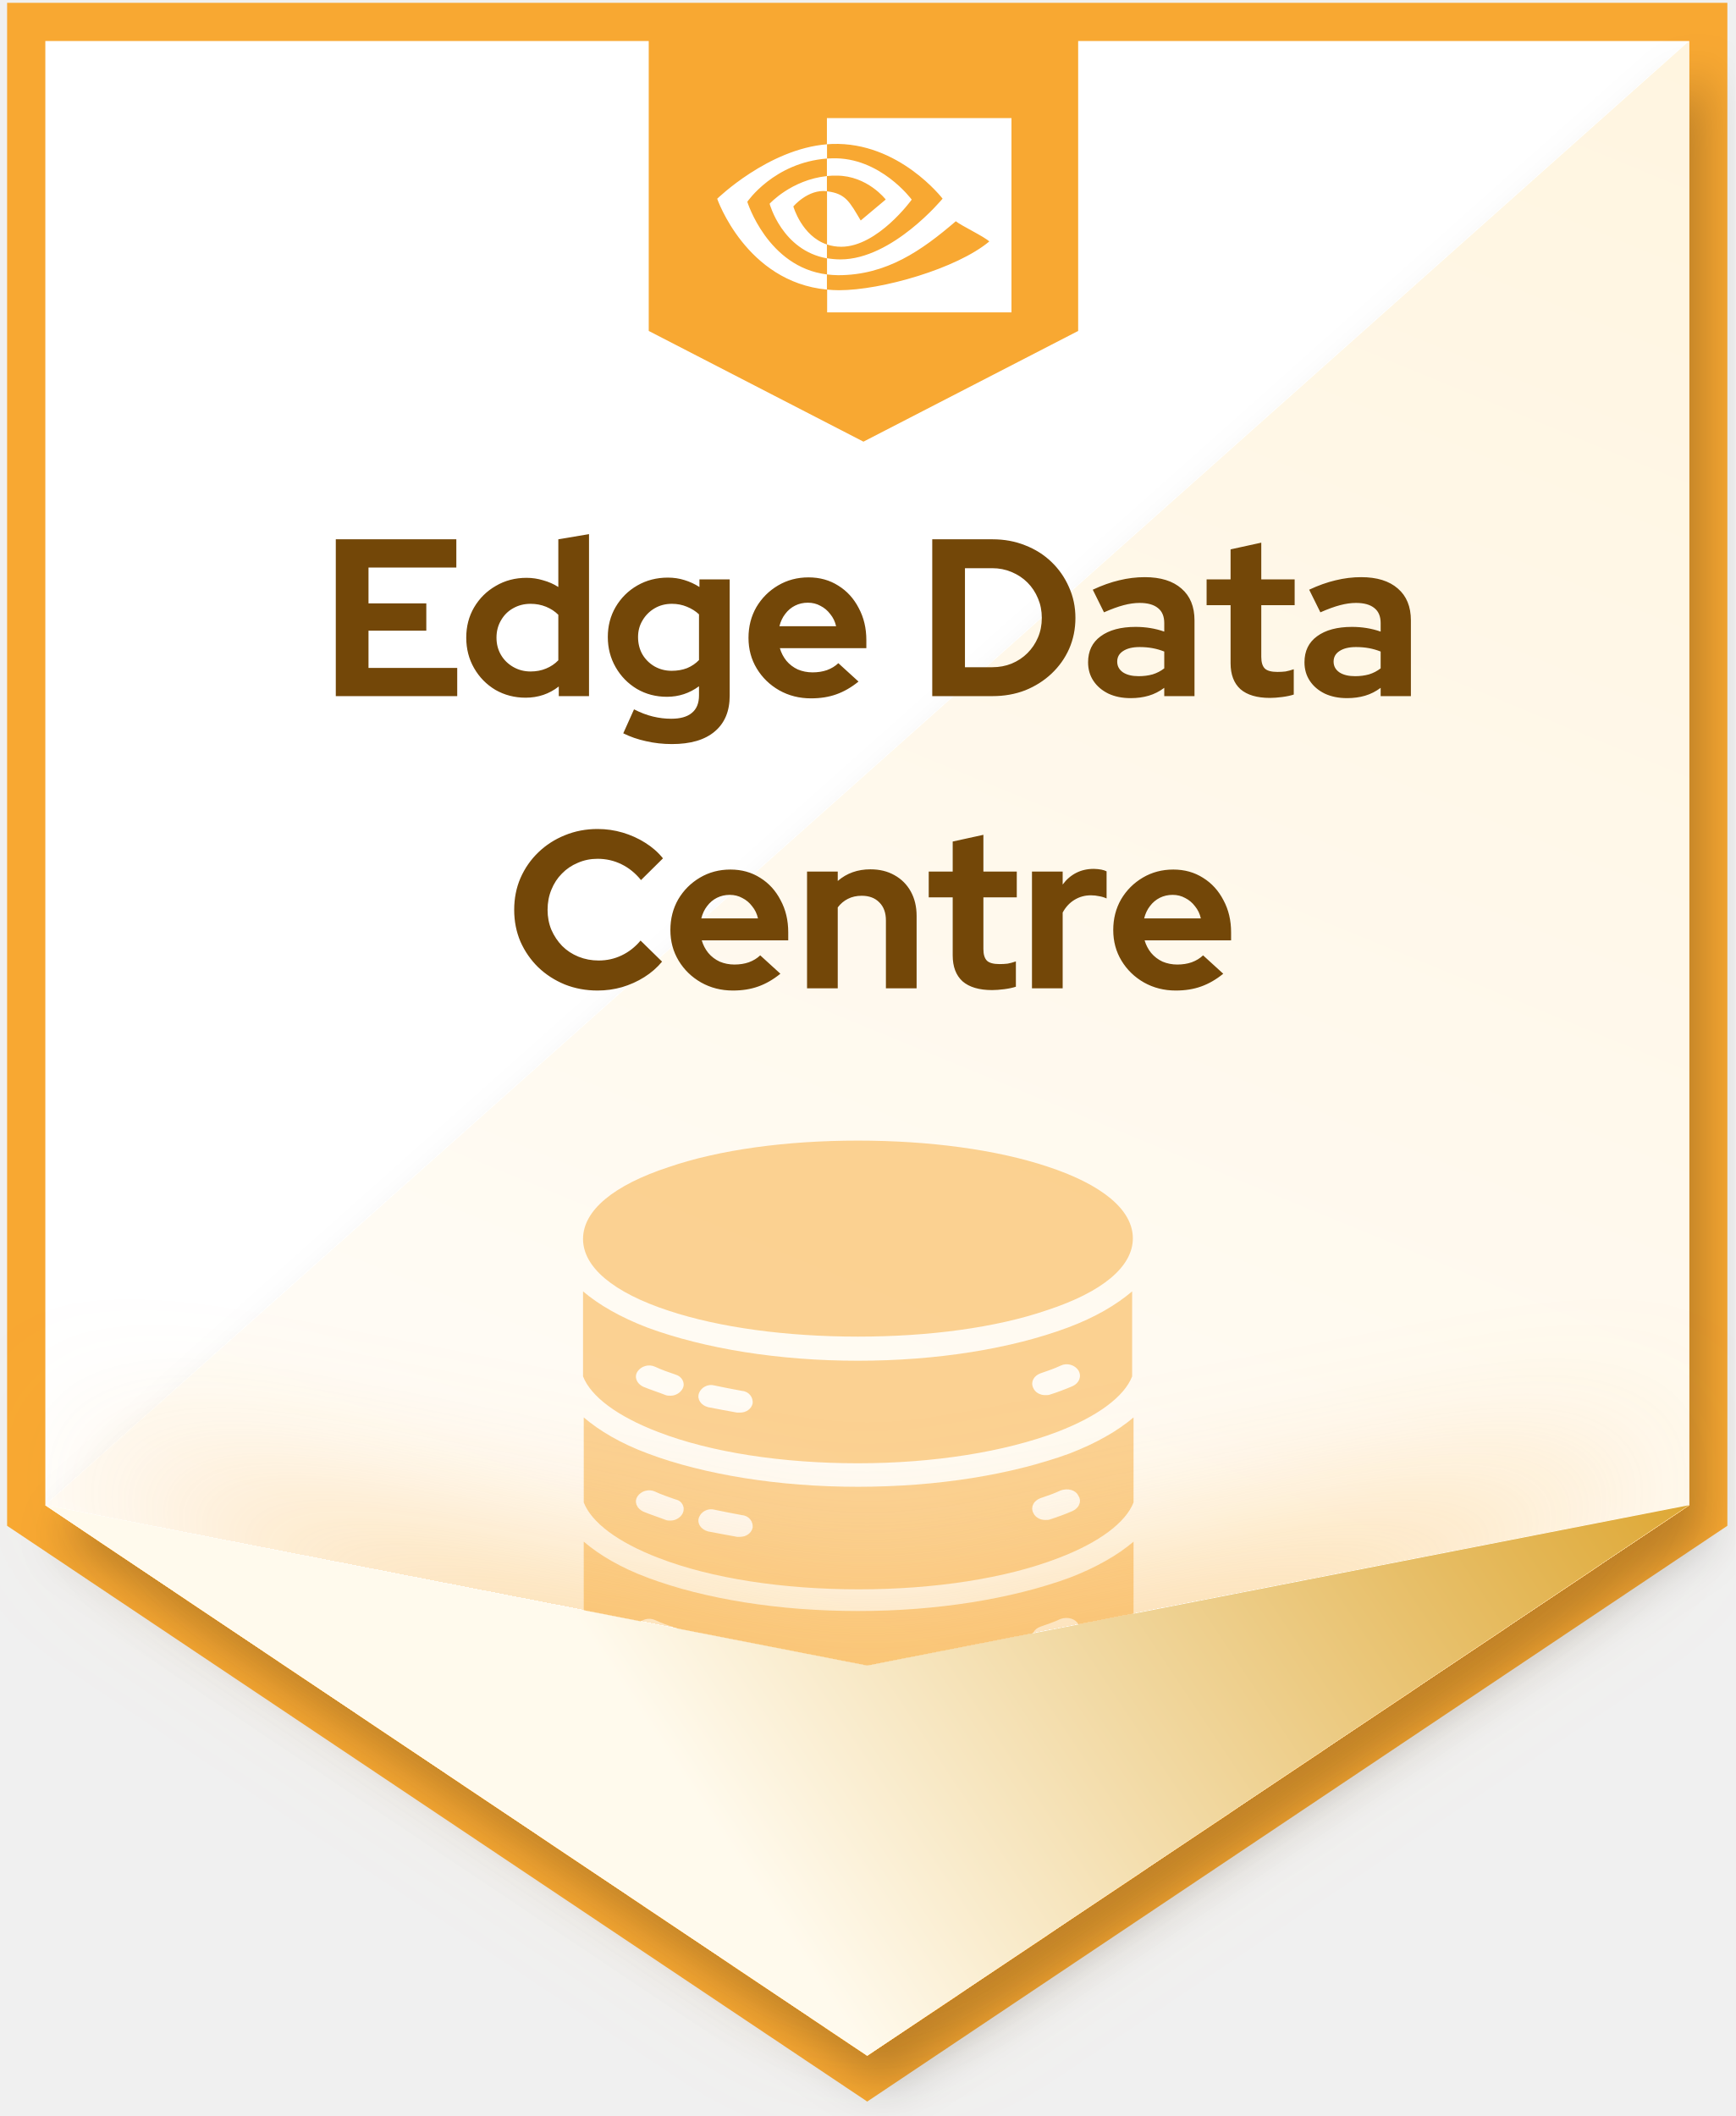
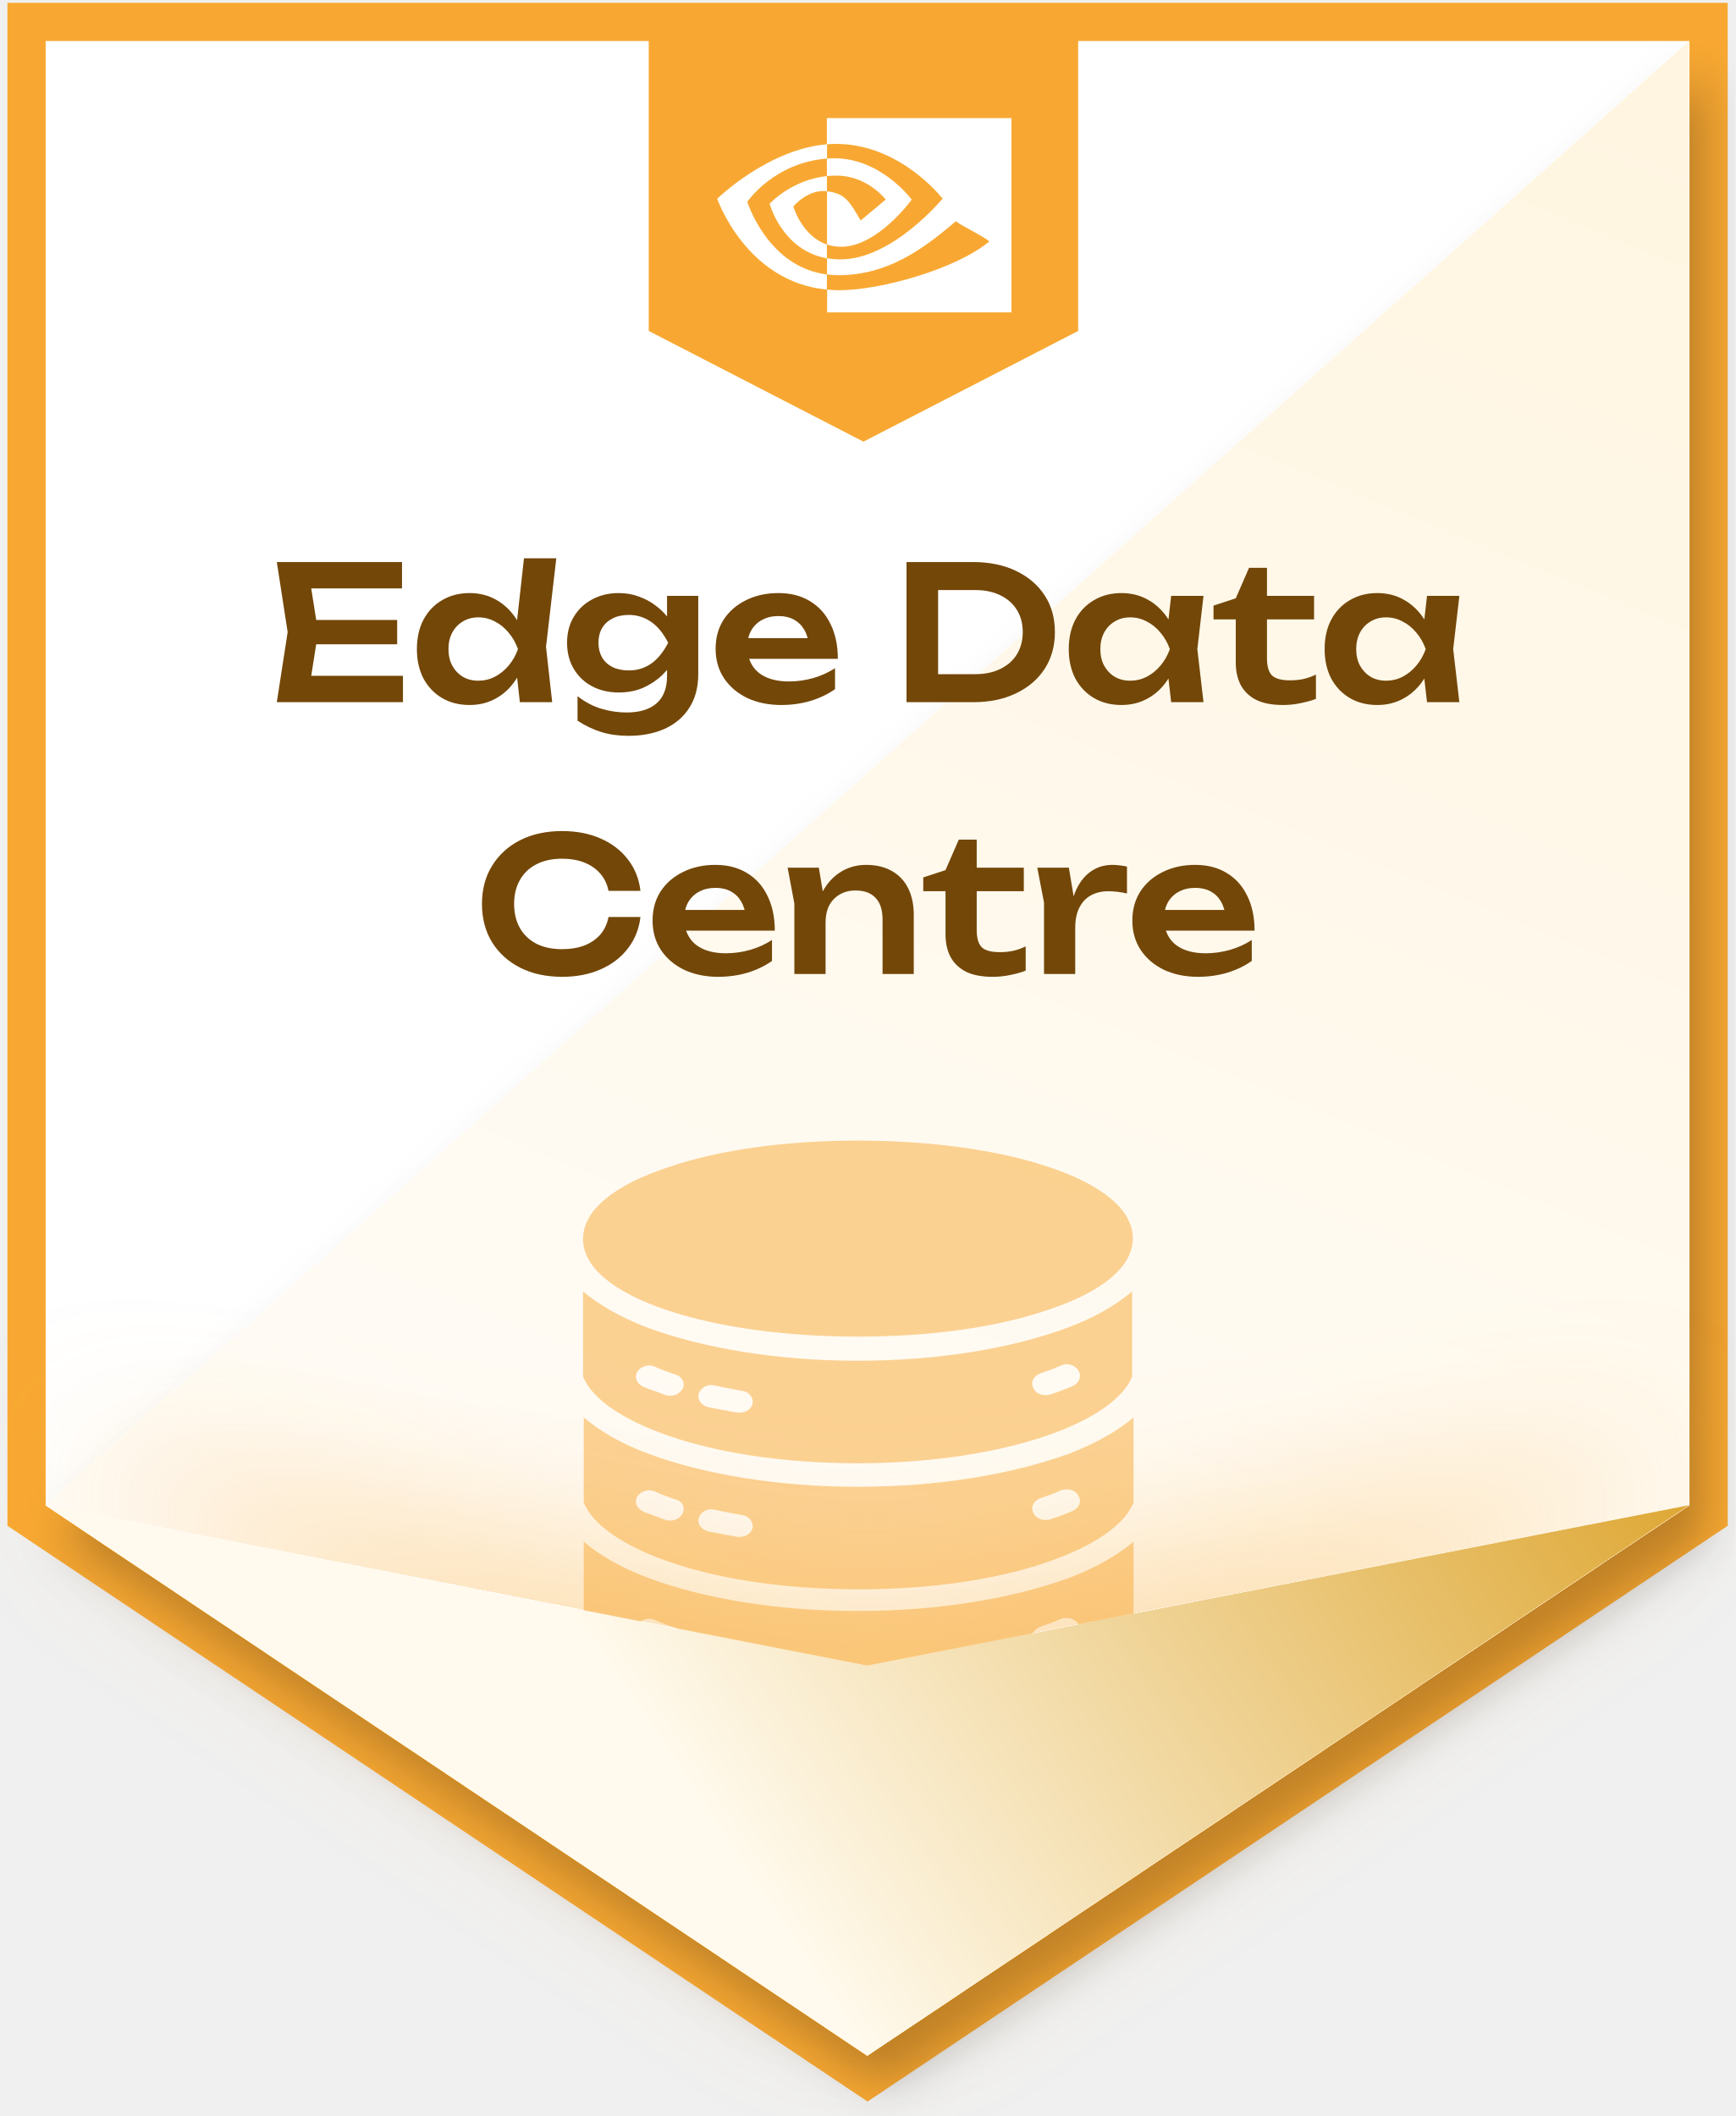
<svg xmlns="http://www.w3.org/2000/svg" width="196" height="239" viewBox="0 0 196 239" fill="none">
-   <g clip-path="url(#clip0_1092_88)">
-     <path d="M192.942 2.477H2.961V171.182L97.951 234.771L192.942 171.182V2.477Z" fill="white" stroke="#F8A832" stroke-width="4.318" />
-     <g filter="url(#filter0_d_1092_88)">
-       <path d="M190.782 4.636L5.119 170.005L97.951 232.181L190.782 170.005V4.636Z" fill="url(#paint0_linear_1092_88)" />
-     </g>
-     <path d="M37.927 78.626V60.912H51.541V64.101H41.621V68.15H48.15V71.237H41.621V75.438H51.642V78.626H37.927ZM59.367 78.804C58.118 78.804 56.98 78.508 55.95 77.918C54.938 77.311 54.137 76.492 53.546 75.463C52.956 74.434 52.661 73.287 52.661 72.022C52.661 70.756 52.956 69.618 53.546 68.605C54.154 67.576 54.972 66.766 56.001 66.176C57.03 65.569 58.186 65.265 59.468 65.265C60.109 65.265 60.733 65.358 61.341 65.543C61.965 65.712 62.538 65.965 63.061 66.302V60.912L66.528 60.33V78.626H63.112V77.538C62.032 78.382 60.784 78.804 59.367 78.804ZM59.923 75.843C60.565 75.843 61.147 75.733 61.67 75.514C62.209 75.294 62.673 74.982 63.061 74.578V69.44C62.673 69.052 62.209 68.749 61.67 68.529C61.13 68.31 60.548 68.2 59.923 68.2C59.198 68.2 58.54 68.369 57.95 68.707C57.376 69.027 56.92 69.483 56.583 70.073C56.246 70.647 56.077 71.296 56.077 72.022C56.077 72.747 56.246 73.397 56.583 73.97C56.92 74.544 57.385 74.999 57.975 75.337C58.565 75.674 59.215 75.843 59.923 75.843ZM75.888 84.042C74.875 84.042 73.897 83.932 72.952 83.713C72.024 83.51 71.172 83.215 70.396 82.827L71.611 80.12C72.336 80.491 73.045 80.761 73.736 80.929C74.428 81.098 75.12 81.182 75.811 81.182C76.841 81.182 77.617 80.963 78.14 80.524C78.68 80.086 78.95 79.428 78.95 78.55V77.513C77.87 78.306 76.663 78.702 75.331 78.702C74.082 78.702 72.952 78.407 71.94 77.817C70.927 77.209 70.126 76.391 69.536 75.362C68.945 74.333 68.65 73.194 68.65 71.946C68.65 70.697 68.945 69.567 69.536 68.555C70.143 67.525 70.961 66.716 71.99 66.125C73.019 65.535 74.167 65.24 75.432 65.24C76.09 65.24 76.714 65.332 77.305 65.518C77.912 65.704 78.477 65.965 79 66.302V65.442H82.416V78.576C82.416 80.33 81.851 81.68 80.721 82.625C79.607 83.57 77.996 84.042 75.888 84.042ZM75.862 75.767C76.503 75.767 77.085 75.666 77.608 75.463C78.131 75.244 78.578 74.94 78.95 74.552V69.39C78.578 69.035 78.123 68.749 77.583 68.529C77.06 68.31 76.495 68.2 75.888 68.2C75.162 68.2 74.513 68.369 73.939 68.707C73.365 69.044 72.91 69.499 72.572 70.073C72.235 70.63 72.066 71.254 72.066 71.946C72.066 72.671 72.227 73.321 72.547 73.894C72.885 74.468 73.34 74.923 73.914 75.261C74.504 75.598 75.154 75.767 75.862 75.767ZM91.601 78.879C90.285 78.879 89.087 78.576 88.007 77.969C86.944 77.361 86.101 76.543 85.477 75.514C84.852 74.485 84.54 73.329 84.54 72.047C84.54 70.765 84.836 69.609 85.426 68.58C86.033 67.551 86.852 66.733 87.881 66.125C88.91 65.518 90.057 65.214 91.322 65.214C92.588 65.214 93.71 65.526 94.688 66.151C95.667 66.758 96.434 67.602 96.991 68.681C97.564 69.744 97.851 70.95 97.851 72.3V73.211H88.083C88.235 73.734 88.48 74.206 88.817 74.628C89.171 75.05 89.602 75.379 90.108 75.615C90.631 75.834 91.187 75.944 91.778 75.944C92.368 75.944 92.908 75.86 93.397 75.691C93.904 75.505 94.334 75.244 94.688 74.906L96.966 76.982C96.156 77.639 95.321 78.12 94.46 78.424C93.617 78.728 92.664 78.879 91.601 78.879ZM88.033 70.731H94.435C94.317 70.208 94.098 69.752 93.777 69.365C93.473 68.96 93.102 68.647 92.664 68.428C92.242 68.192 91.769 68.074 91.246 68.074C90.723 68.074 90.243 68.183 89.804 68.403C89.365 68.622 88.994 68.934 88.691 69.339C88.387 69.727 88.168 70.191 88.033 70.731ZM108.989 75.362H112.076C112.852 75.362 113.578 75.227 114.252 74.957C114.944 74.67 115.543 74.274 116.049 73.768C116.555 73.262 116.952 72.671 117.239 71.996C117.525 71.322 117.669 70.588 117.669 69.795C117.669 69.002 117.525 68.268 117.239 67.593C116.952 66.901 116.555 66.302 116.049 65.796C115.543 65.29 114.944 64.894 114.252 64.607C113.578 64.32 112.852 64.177 112.076 64.177H108.989V75.362ZM105.294 78.626V60.912H112.101C113.434 60.912 114.666 61.14 115.796 61.596C116.926 62.034 117.913 62.658 118.757 63.468C119.6 64.278 120.258 65.223 120.731 66.302C121.22 67.382 121.465 68.546 121.465 69.795C121.465 71.043 121.228 72.207 120.756 73.287C120.284 74.35 119.617 75.286 118.757 76.096C117.913 76.889 116.926 77.513 115.796 77.969C114.666 78.407 113.434 78.626 112.101 78.626H105.294ZM127.703 78.854C126.758 78.854 125.923 78.686 125.198 78.348C124.472 77.994 123.907 77.513 123.502 76.906C123.097 76.298 122.895 75.598 122.895 74.805C122.895 73.54 123.367 72.561 124.312 71.87C125.274 71.161 126.589 70.807 128.26 70.807C129.407 70.807 130.487 70.984 131.499 71.338V70.377C131.499 69.618 131.263 69.052 130.79 68.681C130.318 68.293 129.626 68.099 128.715 68.099C128.158 68.099 127.56 68.183 126.918 68.352C126.277 68.521 125.535 68.791 124.692 69.162L123.426 66.606C124.472 66.117 125.468 65.763 126.412 65.543C127.374 65.307 128.336 65.189 129.297 65.189C131.086 65.189 132.469 65.619 133.447 66.48C134.426 67.323 134.915 68.521 134.915 70.073V78.626H131.499V77.69C130.959 78.095 130.377 78.39 129.753 78.576C129.129 78.761 128.445 78.854 127.703 78.854ZM126.185 74.729C126.185 75.236 126.404 75.64 126.843 75.944C127.281 76.231 127.872 76.374 128.614 76.374C129.171 76.374 129.694 76.307 130.183 76.172C130.672 76.02 131.111 75.792 131.499 75.489V73.591C131.077 73.422 130.638 73.295 130.183 73.211C129.727 73.127 129.238 73.084 128.715 73.084C127.922 73.084 127.298 73.236 126.843 73.54C126.404 73.827 126.185 74.223 126.185 74.729ZM143.444 78.829C141.976 78.829 140.862 78.5 140.103 77.842C139.361 77.167 138.99 76.189 138.99 74.906V68.352H136.282V65.442H138.99V62.051L142.457 61.292V65.442H146.227V68.352H142.457V74.198C142.457 74.805 142.592 75.244 142.862 75.514C143.132 75.767 143.604 75.893 144.279 75.893C144.616 75.893 144.92 75.876 145.19 75.843C145.477 75.792 145.789 75.708 146.126 75.59V78.449C145.772 78.567 145.333 78.66 144.81 78.728C144.287 78.795 143.832 78.829 143.444 78.829ZM152.144 78.854C151.199 78.854 150.364 78.686 149.639 78.348C148.913 77.994 148.348 77.513 147.943 76.906C147.538 76.298 147.336 75.598 147.336 74.805C147.336 73.54 147.808 72.561 148.753 71.87C149.715 71.161 151.031 70.807 152.701 70.807C153.848 70.807 154.928 70.984 155.94 71.338V70.377C155.94 69.618 155.704 69.052 155.231 68.681C154.759 68.293 154.067 68.099 153.156 68.099C152.6 68.099 152.001 68.183 151.36 68.352C150.718 68.521 149.976 68.791 149.133 69.162L147.867 66.606C148.913 66.117 149.909 65.763 150.853 65.543C151.815 65.307 152.777 65.189 153.738 65.189C155.527 65.189 156.91 65.619 157.889 66.48C158.867 67.323 159.356 68.521 159.356 70.073V78.626H155.94V77.69C155.4 78.095 154.818 78.39 154.194 78.576C153.57 78.761 152.886 78.854 152.144 78.854ZM150.626 74.729C150.626 75.236 150.845 75.64 151.284 75.944C151.722 76.231 152.313 76.374 153.055 76.374C153.612 76.374 154.135 76.307 154.624 76.172C155.113 76.02 155.552 75.792 155.94 75.489V73.591C155.518 73.422 155.08 73.295 154.624 73.211C154.169 73.127 153.679 73.084 153.156 73.084C152.363 73.084 151.739 73.236 151.284 73.54C150.845 73.827 150.626 74.223 150.626 74.729ZM67.49 111.88C66.174 111.88 64.943 111.652 63.795 111.196C62.648 110.724 61.645 110.074 60.784 109.248C59.941 108.421 59.274 107.459 58.785 106.363C58.312 105.249 58.076 104.052 58.076 102.769C58.076 101.47 58.312 100.272 58.785 99.176C59.274 98.062 59.949 97.092 60.809 96.266C61.67 95.439 62.665 94.798 63.795 94.342C64.943 93.87 66.174 93.634 67.49 93.634C68.469 93.634 69.413 93.769 70.325 94.039C71.236 94.309 72.079 94.688 72.855 95.177C73.648 95.667 74.323 96.257 74.88 96.949L72.4 99.404C71.758 98.611 71.016 98.012 70.173 97.607C69.346 97.202 68.452 97 67.49 97C66.697 97 65.955 97.151 65.263 97.455C64.572 97.742 63.973 98.147 63.467 98.67C62.96 99.176 62.564 99.783 62.277 100.492C61.99 101.184 61.847 101.943 61.847 102.769C61.847 103.579 61.99 104.33 62.277 105.022C62.581 105.713 62.986 106.321 63.492 106.844C64.015 107.367 64.631 107.772 65.339 108.058C66.048 108.345 66.807 108.489 67.617 108.489C68.545 108.489 69.413 108.295 70.223 107.906C71.033 107.518 71.742 106.962 72.349 106.236L74.778 108.615C74.222 109.29 73.555 109.872 72.779 110.361C72.003 110.85 71.16 111.23 70.249 111.5C69.354 111.753 68.435 111.88 67.49 111.88ZM82.778 111.88C81.462 111.88 80.264 111.576 79.185 110.969C78.122 110.361 77.278 109.543 76.654 108.514C76.03 107.485 75.718 106.329 75.718 105.047C75.718 103.765 76.013 102.609 76.603 101.58C77.211 100.551 78.029 99.733 79.058 99.125C80.087 98.518 81.234 98.214 82.5 98.214C83.765 98.214 84.887 98.526 85.865 99.151C86.844 99.758 87.612 100.601 88.168 101.681C88.742 102.744 89.029 103.95 89.029 105.3V106.211H79.261C79.412 106.734 79.657 107.206 79.995 107.628C80.349 108.05 80.779 108.379 81.285 108.615C81.808 108.834 82.365 108.944 82.955 108.944C83.546 108.944 84.086 108.86 84.575 108.691C85.081 108.505 85.511 108.244 85.865 107.906L88.143 109.982C87.333 110.64 86.498 111.12 85.638 111.424C84.794 111.728 83.841 111.88 82.778 111.88ZM79.21 103.731H85.612C85.494 103.208 85.275 102.752 84.954 102.364C84.651 101.96 84.28 101.647 83.841 101.428C83.419 101.192 82.947 101.074 82.424 101.074C81.901 101.074 81.42 101.184 80.981 101.403C80.543 101.622 80.172 101.934 79.868 102.339C79.564 102.727 79.345 103.191 79.21 103.731ZM91.153 111.626V98.442H94.62V99.505C95.632 98.628 96.864 98.189 98.314 98.189C99.344 98.189 100.246 98.408 101.022 98.847C101.815 99.286 102.431 99.901 102.87 100.694C103.308 101.487 103.528 102.407 103.528 103.453V111.626H100.061V103.959C100.061 103.098 99.816 102.424 99.327 101.934C98.838 101.428 98.171 101.175 97.328 101.175C96.737 101.175 96.214 101.293 95.759 101.529C95.32 101.749 94.94 102.069 94.62 102.491V111.626H91.153ZM112.058 111.829C110.591 111.829 109.477 111.5 108.718 110.842C107.976 110.167 107.604 109.189 107.604 107.906V101.352H104.897V98.442H107.604V95.051L111.071 94.292V98.442H114.842V101.352H111.071V107.198C111.071 107.805 111.206 108.244 111.476 108.514C111.746 108.767 112.219 108.893 112.893 108.893C113.231 108.893 113.534 108.877 113.804 108.843C114.091 108.792 114.403 108.708 114.741 108.59V111.449C114.386 111.567 113.948 111.66 113.425 111.728C112.902 111.795 112.446 111.829 112.058 111.829ZM116.558 111.626V98.442H120.025V99.91C120.447 99.336 120.953 98.897 121.543 98.594C122.134 98.29 122.8 98.138 123.542 98.138C124.183 98.155 124.664 98.248 124.985 98.417V101.479C124.732 101.361 124.453 101.276 124.15 101.226C123.846 101.158 123.534 101.124 123.213 101.124C122.538 101.124 121.923 101.293 121.366 101.631C120.809 101.968 120.362 102.449 120.025 103.073V111.626H116.558ZM132.797 111.88C131.481 111.88 130.283 111.576 129.204 110.969C128.141 110.361 127.297 109.543 126.673 108.514C126.049 107.485 125.737 106.329 125.737 105.047C125.737 103.765 126.032 102.609 126.623 101.58C127.23 100.551 128.048 99.733 129.077 99.125C130.106 98.518 131.254 98.214 132.519 98.214C133.784 98.214 134.906 98.526 135.885 99.151C136.863 99.758 137.631 100.601 138.187 101.681C138.761 102.744 139.048 103.95 139.048 105.3V106.211H129.28C129.431 106.734 129.676 107.206 130.014 107.628C130.368 108.05 130.798 108.379 131.304 108.615C131.827 108.834 132.384 108.944 132.974 108.944C133.565 108.944 134.105 108.86 134.594 108.691C135.1 108.505 135.53 108.244 135.885 107.906L138.162 109.982C137.352 110.64 136.517 111.12 135.657 111.424C134.813 111.728 133.86 111.88 132.797 111.88ZM129.229 103.731H135.631C135.513 103.208 135.294 102.752 134.974 102.364C134.67 101.96 134.299 101.647 133.86 101.428C133.438 101.192 132.966 101.074 132.443 101.074C131.92 101.074 131.439 101.184 131 101.403C130.562 101.622 130.191 101.934 129.887 102.339C129.583 102.727 129.364 103.191 129.229 103.731Z" fill="#734708" />
-     <path d="M121.775 4.204H73.273V37.38L97.524 49.885L121.775 37.38V4.204Z" fill="#F8A832" />
-     <path d="M93.397 19.886V17.907C93.593 17.895 93.789 17.883 93.984 17.883C99.416 17.712 102.976 22.547 102.976 22.547C102.976 22.547 99.135 27.871 95.012 27.871C94.462 27.871 93.923 27.786 93.409 27.615V21.607C95.526 21.864 95.954 22.792 97.214 24.904L100.04 22.535C100.04 22.535 97.972 19.837 94.498 19.837C94.131 19.825 93.764 19.849 93.397 19.886ZM93.397 13.341V16.296L93.984 16.259C101.532 16.003 106.462 22.438 106.462 22.438C106.462 22.438 100.811 29.3 94.926 29.3C94.412 29.3 93.911 29.251 93.409 29.166V30.997C93.825 31.046 94.254 31.083 94.669 31.083C100.15 31.083 104.113 28.286 107.955 24.99C108.591 25.502 111.197 26.736 111.735 27.273C108.089 30.326 99.587 32.78 94.767 32.78C94.302 32.78 93.862 32.755 93.422 32.707V35.283H114.243V13.341H93.397ZM93.397 27.615V29.178C88.333 28.274 86.926 23.012 86.926 23.012C86.926 23.012 89.36 20.325 93.397 19.886V21.595H93.385C91.269 21.339 89.605 23.317 89.605 23.317C89.605 23.317 90.547 26.65 93.397 27.615ZM84.406 22.792C84.406 22.792 87.403 18.372 93.409 17.907V16.296C86.754 16.833 81.005 22.45 81.005 22.45C81.005 22.45 84.259 31.852 93.397 32.707V30.997C86.693 30.167 84.406 22.792 84.406 22.792Z" fill="white" />
-     <path fill-rule="evenodd" clip-rule="evenodd" d="M121.166 156.555C120.368 156.896 119.49 157.236 118.612 157.509C118.452 157.577 118.293 157.577 118.053 157.577C117.495 157.577 116.936 157.305 116.697 156.76C116.377 156.078 116.776 155.397 117.495 155.125C118.293 154.852 119.091 154.58 119.809 154.239C120.528 153.899 121.406 154.171 121.805 154.784C122.204 155.465 121.885 156.215 121.166 156.555ZM85.009 158.531C84.85 159.144 84.291 159.553 83.573 159.553C83.493 159.553 83.413 159.553 83.254 159.553C82.136 159.348 81.019 159.144 79.981 158.939C79.183 158.735 78.704 158.054 78.943 157.373C79.183 156.691 79.981 156.283 80.699 156.487C81.657 156.691 82.695 156.896 83.812 157.1C84.61 157.168 85.089 157.85 85.009 158.531ZM77.108 156.828C76.868 157.305 76.309 157.645 75.751 157.645C75.591 157.645 75.352 157.645 75.192 157.577C74.314 157.236 73.436 156.964 72.638 156.623C71.92 156.283 71.6 155.533 71.999 154.92C72.398 154.307 73.276 154.035 73.995 154.375C74.713 154.716 75.511 154.988 76.309 155.261C77.028 155.465 77.427 156.215 77.108 156.828ZM120.608 149.948C123.72 148.789 126.115 147.359 127.871 145.86V155.465C126.993 157.713 124.04 159.961 119.41 161.732C113.504 163.98 105.442 165.275 96.902 165.275C88.362 165.275 80.3 164.049 74.314 161.732C69.685 159.961 66.731 157.713 65.853 155.465V145.86C67.609 147.359 70.084 148.789 73.117 149.948C79.582 152.332 87.963 153.694 96.902 153.694C105.842 153.694 114.222 152.332 120.608 149.948ZM118.293 131.759C124.519 133.803 127.951 136.664 127.951 139.866C127.951 143.067 124.519 145.928 118.293 147.972C112.546 149.948 104.964 150.969 96.902 150.969C88.841 150.969 81.258 149.948 75.511 148.04C69.286 145.997 65.853 143.135 65.853 139.934C65.853 136.732 69.286 133.871 75.511 131.827C81.258 129.852 88.841 128.83 96.902 128.83C104.964 128.83 112.546 129.852 118.293 131.759ZM121.805 168.953C122.204 169.566 121.885 170.316 121.166 170.656C120.368 170.997 119.49 171.337 118.612 171.61C118.452 171.678 118.293 171.678 118.053 171.678C117.495 171.678 116.936 171.406 116.697 170.861C116.377 170.179 116.776 169.498 117.495 169.226C118.293 168.953 119.091 168.681 119.809 168.34C120.608 168.068 121.486 168.272 121.805 168.953ZM85.009 172.564C84.85 173.177 84.291 173.585 83.573 173.585C83.493 173.585 83.413 173.585 83.254 173.585C82.136 173.381 81.019 173.177 79.981 172.972C79.183 172.768 78.704 172.087 78.943 171.406C79.183 170.724 79.981 170.316 80.699 170.52C81.657 170.724 82.695 170.929 83.812 171.133C84.61 171.201 85.089 171.882 85.009 172.564ZM77.108 170.929C76.868 171.406 76.309 171.746 75.751 171.746C75.591 171.746 75.352 171.746 75.192 171.678C74.314 171.337 73.436 171.065 72.638 170.724C71.92 170.384 71.6 169.634 71.999 169.021C72.398 168.408 73.276 168.136 73.995 168.476C74.713 168.817 75.511 169.089 76.309 169.362C77.028 169.498 77.427 170.248 77.108 170.929ZM96.902 167.931C87.963 167.931 79.582 166.569 73.197 164.185C70.084 163.027 67.689 161.596 65.933 160.098V169.703C66.811 171.951 69.764 174.199 74.394 175.97C80.38 178.286 88.442 179.512 96.982 179.512C105.522 179.512 113.584 178.286 119.57 175.97C124.199 174.199 127.152 171.951 128.03 169.703V160.098C126.274 161.596 123.8 163.027 120.767 164.185C114.222 166.569 105.842 167.931 96.902 167.931ZM121.805 183.463C122.204 184.076 121.885 184.825 121.166 185.166C120.368 185.507 119.49 185.847 118.612 186.12C118.452 186.188 118.293 186.188 118.053 186.188C117.495 186.188 116.936 185.915 116.697 185.37C116.377 184.689 116.776 184.008 117.495 183.735C118.293 183.463 119.091 183.19 119.809 182.85C120.608 182.577 121.486 182.85 121.805 183.463ZM85.009 187.141C84.85 187.755 84.291 188.163 83.573 188.163C83.493 188.163 83.413 188.163 83.254 188.163C82.136 187.959 81.019 187.755 79.981 187.55C79.183 187.346 78.704 186.665 78.943 185.983C79.183 185.302 79.981 184.894 80.699 185.098C81.657 185.302 82.695 185.507 83.812 185.711C84.61 185.779 85.089 186.46 85.009 187.141ZM77.108 185.438C76.868 185.915 76.309 186.256 75.751 186.256C75.591 186.256 75.352 186.256 75.192 186.188C74.314 185.847 73.436 185.575 72.638 185.234C71.92 184.894 71.6 184.144 71.999 183.531C72.398 182.918 73.276 182.646 73.995 182.986C74.713 183.327 75.511 183.599 76.309 183.872C77.028 184.076 77.427 184.825 77.108 185.438ZM96.902 181.964C87.963 181.964 79.582 180.602 73.197 178.218C70.084 177.06 67.689 175.629 65.933 174.13V183.735C66.811 185.983 69.764 188.231 74.394 190.003C80.38 192.319 88.442 193.545 96.982 193.545C105.522 193.545 113.584 192.319 119.57 190.003C124.199 188.231 127.152 185.983 128.03 183.735V174.13C126.274 175.629 123.8 177.06 120.767 178.218C114.222 180.602 105.842 181.964 96.902 181.964Z" fill="#F8A832" fill-opacity="0.5" />
-     <g filter="url(#filter1_d_1092_88)">
-       <path d="M97.951 188.14L5.119 170.005L97.951 232.181L190.782 170.005L97.951 188.14Z" fill="url(#paint1_linear_1092_88)" />
+   <g clip-path="url(#clip0_20_90)">
+     <mask id="mask0_20_90" style="mask-type:luminance" maskUnits="userSpaceOnUse" x="0" y="0" width="196" height="239">
+       <path d="M196 0H0V239H196V0Z" fill="white" />
+     </mask>
+     <g mask="url(#mask0_20_90)">
+       <path d="M192.981 2.477H3V171.182L97.99 234.771L192.981 171.182V2.477Z" fill="white" stroke="#F8A832" stroke-width="4.318" />
+       <g filter="url(#filter0_d_20_90)">
+         <path d="M190.782 4.636L5.119 170.005L97.951 232.181L190.782 170.005V4.636Z" fill="url(#paint0_linear_20_90)" />
+       </g>
+       <path d="M44.858 70.025V72.769H33.523V70.025H44.858ZM35.929 71.397L34.874 78.109L33.312 76.336H45.512V79.312H31.265L32.489 71.397L31.265 63.482H45.406V66.458H33.312L34.874 64.685L35.929 71.397Z" fill="#734708" />
+       <path d="M58.716 79.312L58.21 74.774L58.885 73.339L58.231 71.587L59.181 63.06H62.832L61.671 73.065L62.368 79.312H58.716ZM59.582 73.318C59.357 74.585 58.941 75.696 58.337 76.653C57.745 77.596 56.993 78.327 56.078 78.848C55.178 79.369 54.164 79.629 53.039 79.629C51.871 79.629 50.837 79.369 49.936 78.848C49.035 78.313 48.332 77.575 47.825 76.632C47.333 75.675 47.087 74.57 47.087 73.318C47.087 72.052 47.333 70.947 47.825 70.004C48.332 69.047 49.035 68.309 49.936 67.788C50.837 67.253 51.871 66.986 53.039 66.986C54.164 66.986 55.178 67.246 56.078 67.767C56.993 68.287 57.752 69.026 58.358 69.983C58.963 70.926 59.371 72.038 59.582 73.318ZM50.654 73.318C50.654 74.022 50.794 74.641 51.076 75.175C51.371 75.71 51.772 76.132 52.279 76.442C52.785 76.737 53.369 76.885 54.031 76.885C54.692 76.885 55.311 76.737 55.888 76.442C56.479 76.132 57 75.71 57.45 75.175C57.9 74.641 58.252 74.022 58.505 73.318C58.252 72.615 57.9 71.995 57.45 71.461C57 70.912 56.479 70.49 55.888 70.194C55.311 69.885 54.692 69.73 54.031 69.73C53.369 69.73 52.785 69.885 52.279 70.194C51.772 70.49 51.371 70.912 51.076 71.461C50.794 71.995 50.654 72.615 50.654 73.318Z" fill="#734708" />
+       <path d="M75.342 76.336V74.247L75.468 73.803V71.186L75.342 70.743V67.303H78.867V76.104C78.867 77.624 78.529 78.904 77.853 79.946C77.192 80.987 76.27 81.775 75.088 82.31C73.906 82.844 72.534 83.112 70.972 83.112C69.875 83.112 68.862 82.971 67.933 82.689C67.018 82.408 66.118 81.979 65.231 81.402V78.637C66.09 79.298 66.983 79.77 67.912 80.051C68.855 80.333 69.805 80.473 70.761 80.473C72.239 80.473 73.372 80.129 74.16 79.439C74.948 78.75 75.342 77.715 75.342 76.336ZM69.875 78.215C68.763 78.215 67.764 77.983 66.878 77.518C66.005 77.054 65.316 76.4 64.809 75.555C64.303 74.711 64.049 73.726 64.049 72.6C64.049 71.475 64.303 70.497 64.809 69.666C65.316 68.822 66.005 68.168 66.878 67.704C67.764 67.225 68.763 66.986 69.875 66.986C70.719 66.986 71.486 67.12 72.175 67.387C72.879 67.64 73.505 67.978 74.054 68.4C74.617 68.822 75.088 69.287 75.468 69.793C75.848 70.286 76.137 70.785 76.334 71.292C76.545 71.784 76.65 72.235 76.65 72.643C76.65 73.163 76.488 73.747 76.165 74.394C75.855 75.042 75.405 75.654 74.814 76.231C74.223 76.808 73.512 77.286 72.682 77.666C71.852 78.032 70.916 78.215 69.875 78.215ZM71.036 75.724C71.95 75.724 72.774 75.478 73.505 74.986C74.251 74.479 74.905 73.684 75.468 72.6C74.905 71.503 74.251 70.708 73.505 70.215C72.76 69.709 71.936 69.456 71.036 69.456C70.318 69.456 69.699 69.589 69.178 69.856C68.672 70.11 68.278 70.476 67.996 70.954C67.729 71.418 67.595 71.967 67.595 72.6C67.595 73.219 67.729 73.768 67.996 74.247C68.264 74.711 68.658 75.077 69.178 75.344C69.699 75.598 70.318 75.724 71.036 75.724Z" fill="#734708" />
+       <path d="M88.236 79.629C86.815 79.629 85.541 79.369 84.415 78.848C83.304 78.313 82.424 77.568 81.777 76.611C81.144 75.654 80.827 74.542 80.827 73.276C80.827 72.023 81.13 70.926 81.735 69.983C82.354 69.04 83.198 68.309 84.268 67.788C85.337 67.253 86.554 66.986 87.919 66.986C89.312 66.986 90.508 67.296 91.507 67.915C92.506 68.52 93.273 69.378 93.808 70.49C94.357 71.601 94.631 72.91 94.631 74.416H83.656V72.073H92.732L91.36 72.917C91.303 72.213 91.127 71.615 90.832 71.123C90.55 70.63 90.164 70.251 89.671 69.983C89.179 69.716 88.602 69.582 87.94 69.582C87.223 69.582 86.597 69.73 86.062 70.025C85.541 70.307 85.133 70.708 84.838 71.228C84.556 71.735 84.415 72.333 84.415 73.022C84.415 73.853 84.598 74.563 84.964 75.154C85.33 75.745 85.865 76.196 86.568 76.505C87.272 76.815 88.123 76.969 89.122 76.969C90.023 76.969 90.93 76.843 91.845 76.59C92.76 76.322 93.583 75.949 94.315 75.471V77.835C93.527 78.398 92.605 78.841 91.55 79.165C90.508 79.474 89.404 79.629 88.236 79.629Z" fill="#734708" />
+       <path d="M109.903 63.482C111.746 63.482 113.357 63.813 114.736 64.474C116.129 65.136 117.213 66.057 117.987 67.239C118.761 68.421 119.148 69.807 119.148 71.397C119.148 72.973 118.761 74.359 117.987 75.555C117.213 76.737 116.129 77.659 114.736 78.32C113.357 78.982 111.746 79.312 109.903 79.312H102.389V63.482H109.903ZM105.956 77.898L104.141 76.146H110.177C111.247 76.146 112.182 75.949 112.985 75.555C113.801 75.161 114.427 74.606 114.863 73.888C115.299 73.17 115.517 72.34 115.517 71.397C115.517 70.441 115.299 69.61 114.863 68.907C114.427 68.189 113.801 67.633 112.985 67.239C112.182 66.845 111.247 66.648 110.177 66.648H104.141L105.956 64.896V77.898Z" fill="#734708" />
+       <path d="M132.28 79.312L131.774 74.922L132.343 73.318L131.774 71.735L132.28 67.303H135.932L135.235 73.318L135.932 79.312H132.28ZM133.209 73.318C132.984 74.585 132.569 75.696 131.963 76.653C131.372 77.596 130.62 78.327 129.705 78.848C128.804 79.369 127.791 79.629 126.666 79.629C125.498 79.629 124.463 79.369 123.563 78.848C122.662 78.313 121.959 77.575 121.452 76.632C120.96 75.675 120.713 74.57 120.713 73.318C120.713 72.052 120.96 70.947 121.452 70.004C121.959 69.047 122.662 68.309 123.563 67.788C124.463 67.253 125.498 66.986 126.666 66.986C127.791 66.986 128.804 67.246 129.705 67.767C130.62 68.287 131.38 69.026 131.985 69.983C132.59 70.926 132.998 72.038 133.209 73.318ZM124.281 73.318C124.281 74.022 124.421 74.641 124.703 75.175C124.998 75.71 125.399 76.132 125.906 76.442C126.412 76.737 126.996 76.885 127.658 76.885C128.319 76.885 128.938 76.737 129.515 76.442C130.106 76.132 130.627 75.71 131.077 75.175C131.527 74.641 131.879 74.022 132.132 73.318C131.879 72.615 131.527 71.995 131.077 71.461C130.627 70.912 130.106 70.49 129.515 70.194C128.938 69.885 128.319 69.73 127.658 69.73C126.996 69.73 126.412 69.885 125.906 70.194C125.399 70.49 124.998 70.912 124.703 71.461C124.421 71.995 124.281 72.615 124.281 73.318Z" fill="#734708" />
+       <path d="M137.064 69.962V68.4L139.576 67.577L141.075 64.136H143.101V67.303H148.42V69.962H143.101V74.331C143.101 75.26 143.291 75.914 143.671 76.294C144.065 76.66 144.74 76.843 145.697 76.843C146.302 76.843 146.837 76.787 147.301 76.674C147.766 76.561 148.209 76.4 148.631 76.189V78.933C148.223 79.101 147.681 79.256 147.006 79.397C146.33 79.552 145.634 79.629 144.916 79.629C143.664 79.629 142.644 79.432 141.856 79.038C141.082 78.63 140.505 78.067 140.125 77.35C139.759 76.632 139.576 75.795 139.576 74.838V69.962H137.064Z" fill="#734708" />
+       <path d="M161.178 79.312L160.672 74.922L161.242 73.318L160.672 71.735L161.178 67.303H164.83L164.133 73.318L164.83 79.312H161.178ZM162.107 73.318C161.882 74.585 161.467 75.696 160.862 76.653C160.271 77.596 159.518 78.327 158.603 78.848C157.703 79.369 156.69 79.629 155.564 79.629C154.396 79.629 153.362 79.369 152.461 78.848C151.561 78.313 150.857 77.575 150.351 76.632C149.858 75.675 149.612 74.57 149.612 73.318C149.612 72.052 149.858 70.947 150.351 70.004C150.857 69.047 151.561 68.309 152.461 67.788C153.362 67.253 154.396 66.986 155.564 66.986C156.69 66.986 157.703 67.246 158.603 67.767C159.518 68.287 160.278 69.026 160.883 69.983C161.488 70.926 161.896 72.038 162.107 73.318ZM153.179 73.318C153.179 74.022 153.32 74.641 153.601 75.175C153.897 75.71 154.298 76.132 154.804 76.442C155.311 76.737 155.895 76.885 156.556 76.885C157.217 76.885 157.837 76.737 158.413 76.442C159.004 76.132 159.525 75.71 159.975 75.175C160.426 74.641 160.777 74.022 161.031 73.318C160.777 72.615 160.426 71.995 159.975 71.461C159.525 70.912 159.004 70.49 158.413 70.194C157.837 69.885 157.217 69.73 156.556 69.73C155.895 69.73 155.311 69.885 154.804 70.194C154.298 70.49 153.897 70.912 153.601 71.461C153.32 71.995 153.179 72.615 153.179 73.318Z" fill="#734708" />
+       <path d="M72.336 103.576C72.181 104.913 71.71 106.095 70.922 107.122C70.148 108.135 69.121 108.923 67.84 109.486C66.574 110.049 65.124 110.33 63.492 110.33C61.691 110.33 60.108 109.985 58.743 109.296C57.392 108.606 56.337 107.649 55.577 106.425C54.817 105.187 54.437 103.745 54.437 102.098C54.437 100.452 54.817 99.017 55.577 97.793C56.337 96.554 57.392 95.59 58.743 94.901C60.108 94.211 61.691 93.867 63.492 93.867C65.124 93.867 66.574 94.148 67.84 94.711C69.121 95.274 70.148 96.062 70.922 97.075C71.71 98.088 72.181 99.27 72.336 100.621H68.727C68.586 99.875 68.283 99.235 67.819 98.7C67.355 98.151 66.757 97.729 66.025 97.434C65.293 97.138 64.442 96.99 63.471 96.99C62.359 96.99 61.395 97.201 60.579 97.624C59.777 98.032 59.158 98.623 58.722 99.397C58.286 100.157 58.068 101.057 58.068 102.098C58.068 103.14 58.286 104.047 58.722 104.821C59.158 105.581 59.777 106.172 60.579 106.594C61.395 107.002 62.359 107.206 63.471 107.206C64.442 107.206 65.293 107.066 66.025 106.784C66.757 106.489 67.355 106.073 67.819 105.539C68.283 104.99 68.586 104.336 68.727 103.576H72.336Z" fill="#734708" />
+       <path d="M81.114 110.33C79.693 110.33 78.42 110.07 77.294 109.549C76.182 109.014 75.303 108.269 74.656 107.312C74.022 106.355 73.706 105.243 73.706 103.977C73.706 102.725 74.008 101.627 74.613 100.684C75.233 99.741 76.077 99.01 77.146 98.489C78.216 97.954 79.433 97.687 80.798 97.687C82.191 97.687 83.387 97.997 84.386 98.616C85.385 99.221 86.152 100.079 86.686 101.191C87.235 102.302 87.51 103.611 87.51 105.117H76.534V102.774H85.61L84.238 103.618C84.182 102.914 84.006 102.316 83.71 101.824C83.429 101.331 83.042 100.952 82.549 100.684C82.057 100.417 81.48 100.283 80.819 100.283C80.101 100.283 79.475 100.431 78.94 100.726C78.42 101.008 78.011 101.409 77.716 101.929C77.435 102.436 77.294 103.034 77.294 103.724C77.294 104.554 77.477 105.264 77.843 105.855C78.209 106.446 78.743 106.897 79.447 107.206C80.15 107.516 81.002 107.671 82.001 107.671C82.901 107.671 83.809 107.544 84.724 107.291C85.638 107.023 86.461 106.65 87.193 106.172V108.536C86.405 109.099 85.483 109.542 84.428 109.866C83.387 110.175 82.282 110.33 81.114 110.33Z" fill="#734708" />
+       <path d="M88.96 98.004H92.485L93.245 102.584V110.013H89.72V102.056L88.96 98.004ZM97.825 97.687C98.965 97.687 99.936 97.919 100.738 98.383C101.54 98.834 102.152 99.481 102.574 100.325C102.996 101.17 103.207 102.176 103.207 103.344V110.013H99.683V103.871C99.683 102.788 99.422 101.972 98.902 101.423C98.381 100.86 97.621 100.579 96.622 100.579C95.947 100.579 95.349 100.733 94.828 101.043C94.321 101.338 93.927 101.754 93.646 102.288C93.379 102.823 93.245 103.463 93.245 104.209L92.084 103.597C92.225 102.331 92.562 101.261 93.097 100.389C93.632 99.516 94.307 98.848 95.124 98.383C95.94 97.919 96.84 97.687 97.825 97.687Z" fill="#734708" />
+       <path d="M104.28 100.663V99.101L106.792 98.278L108.291 94.838H110.317V98.004H115.636V100.663H110.317V105.032C110.317 105.961 110.507 106.615 110.887 106.995C111.281 107.361 111.956 107.544 112.913 107.544C113.518 107.544 114.053 107.488 114.517 107.375C114.982 107.263 115.425 107.101 115.847 106.89V109.634C115.439 109.802 114.897 109.957 114.222 110.098C113.546 110.253 112.85 110.33 112.132 110.33C110.88 110.33 109.86 110.133 109.072 109.739C108.298 109.331 107.721 108.768 107.341 108.051C106.975 107.333 106.792 106.496 106.792 105.539V100.663H104.28Z" fill="#734708" />
+       <path d="M117.158 98.004H120.725L121.443 102.331V110.013H117.918V101.951L117.158 98.004ZM127.289 97.877V100.916C126.923 100.832 126.557 100.769 126.192 100.726C125.826 100.684 125.481 100.663 125.157 100.663C124.454 100.663 123.821 100.811 123.258 101.106C122.695 101.402 122.252 101.859 121.928 102.478C121.604 103.097 121.443 103.878 121.443 104.821L120.704 103.935C120.788 103.076 120.943 102.274 121.168 101.528C121.393 100.769 121.703 100.107 122.097 99.544C122.505 98.968 123.004 98.517 123.595 98.194C124.186 97.856 124.89 97.687 125.706 97.687C125.974 97.687 126.241 97.708 126.508 97.75C126.79 97.778 127.05 97.821 127.289 97.877Z" fill="#734708" />
+       <path d="M135.304 110.33C133.883 110.33 132.609 110.07 131.484 109.549C130.372 109.014 129.492 108.269 128.845 107.312C128.212 106.355 127.895 105.243 127.895 103.977C127.895 102.725 128.198 101.627 128.803 100.684C129.422 99.741 130.266 99.01 131.336 98.489C132.405 97.954 133.622 97.687 134.987 97.687C136.38 97.687 137.576 97.997 138.575 98.616C139.575 99.221 140.341 100.079 140.876 101.191C141.425 102.302 141.699 103.611 141.699 105.117H130.724V102.774H139.8L138.428 103.618C138.371 102.914 138.196 102.316 137.9 101.824C137.619 101.331 137.232 100.952 136.739 100.684C136.247 100.417 135.67 100.283 135.008 100.283C134.291 100.283 133.665 100.431 133.13 100.726C132.609 101.008 132.201 101.409 131.906 101.929C131.624 102.436 131.484 103.034 131.484 103.724C131.484 104.554 131.666 105.264 132.032 105.855C132.398 106.446 132.933 106.897 133.636 107.206C134.34 107.516 135.191 107.671 136.19 107.671C137.091 107.671 137.999 107.544 138.913 107.291C139.828 107.023 140.651 106.65 141.383 106.172V108.536C140.595 109.099 139.673 109.542 138.618 109.866C137.576 110.175 136.472 110.33 135.304 110.33Z" fill="#734708" />
+       <path d="M121.775 4.204H73.273V37.38L97.524 49.885L121.775 37.38V4.204Z" fill="#F8A832" />
+       <path d="M93.397 19.886V17.907C93.593 17.895 93.789 17.883 93.984 17.883C99.416 17.712 102.976 22.547 102.976 22.547C102.976 22.547 99.135 27.871 95.012 27.871C94.462 27.871 93.923 27.786 93.409 27.615V21.607C95.526 21.864 95.954 22.792 97.214 24.904L100.04 22.535C100.04 22.535 97.972 19.837 94.498 19.837C94.131 19.825 93.764 19.849 93.397 19.886ZM93.397 13.341V16.296L93.984 16.259C101.532 16.003 106.462 22.438 106.462 22.438C106.462 22.438 100.811 29.3 94.926 29.3C94.412 29.3 93.911 29.251 93.409 29.166V30.997C93.825 31.046 94.254 31.083 94.669 31.083C100.15 31.083 104.113 28.286 107.955 24.99C108.591 25.502 111.197 26.736 111.735 27.273C108.089 30.326 99.587 32.78 94.767 32.78C94.302 32.78 93.862 32.755 93.422 32.707V35.283H114.243V13.341H93.397ZM93.397 27.615V29.178C88.333 28.274 86.926 23.012 86.926 23.012C86.926 23.012 89.36 20.325 93.397 19.886V21.595H93.385C91.269 21.339 89.605 23.317 89.605 23.317C89.605 23.317 90.547 26.65 93.397 27.615ZM84.406 22.792C84.406 22.792 87.403 18.372 93.409 17.907V16.296C86.754 16.833 81.005 22.45 81.005 22.45C81.005 22.45 84.259 31.852 93.397 32.707V30.997C86.693 30.167 84.406 22.792 84.406 22.792Z" fill="white" />
+       <path fill-rule="evenodd" clip-rule="evenodd" d="M121.166 156.555C120.368 156.896 119.49 157.236 118.612 157.509C118.452 157.577 118.293 157.577 118.053 157.577C117.495 157.577 116.936 157.305 116.697 156.76C116.377 156.078 116.776 155.397 117.495 155.125C118.293 154.852 119.091 154.58 119.809 154.239C120.528 153.899 121.406 154.171 121.805 154.784C122.204 155.465 121.885 156.215 121.166 156.555ZM85.009 158.531C84.85 159.144 84.291 159.553 83.573 159.553C83.493 159.553 83.413 159.553 83.254 159.553C82.136 159.348 81.019 159.144 79.981 158.939C79.183 158.735 78.704 158.054 78.943 157.373C79.183 156.691 79.981 156.283 80.699 156.487C81.657 156.691 82.695 156.896 83.812 157.1C84.61 157.168 85.089 157.85 85.009 158.531ZM77.108 156.828C76.868 157.305 76.309 157.645 75.751 157.645C75.591 157.645 75.352 157.645 75.192 157.577C74.314 157.236 73.436 156.964 72.638 156.623C71.92 156.283 71.6 155.533 71.999 154.92C72.398 154.307 73.276 154.035 73.995 154.375C74.713 154.716 75.511 154.988 76.309 155.261C77.028 155.465 77.427 156.215 77.108 156.828ZM120.608 149.948C123.72 148.789 126.115 147.359 127.871 145.86V155.465C126.993 157.713 124.04 159.961 119.41 161.732C113.504 163.98 105.442 165.275 96.902 165.275C88.362 165.275 80.3 164.049 74.314 161.732C69.685 159.961 66.731 157.713 65.853 155.465V145.86C67.609 147.359 70.084 148.789 73.117 149.948C79.582 152.332 87.963 153.694 96.902 153.694C105.842 153.694 114.222 152.332 120.608 149.948ZM118.293 131.759C124.519 133.803 127.951 136.664 127.951 139.866C127.951 143.067 124.519 145.928 118.293 147.972C112.546 149.948 104.964 150.969 96.902 150.969C88.841 150.969 81.258 149.948 75.511 148.04C69.286 145.997 65.853 143.135 65.853 139.934C65.853 136.732 69.286 133.871 75.511 131.827C81.258 129.852 88.841 128.83 96.902 128.83C104.964 128.83 112.546 129.852 118.293 131.759ZM121.805 168.953C122.204 169.566 121.885 170.316 121.166 170.656C120.368 170.997 119.49 171.337 118.612 171.61C118.452 171.678 118.293 171.678 118.053 171.678C117.495 171.678 116.936 171.406 116.697 170.861C116.377 170.179 116.776 169.498 117.495 169.226C118.293 168.953 119.091 168.681 119.809 168.34C120.608 168.068 121.486 168.272 121.805 168.953ZM85.009 172.564C84.85 173.177 84.291 173.585 83.573 173.585C83.493 173.585 83.413 173.585 83.254 173.585C82.136 173.381 81.019 173.177 79.981 172.972C79.183 172.768 78.704 172.087 78.943 171.406C79.183 170.724 79.981 170.316 80.699 170.52C81.657 170.724 82.695 170.929 83.812 171.133C84.61 171.201 85.089 171.882 85.009 172.564ZM77.108 170.929C76.868 171.406 76.309 171.746 75.751 171.746C75.591 171.746 75.352 171.746 75.192 171.678C74.314 171.337 73.436 171.065 72.638 170.724C71.92 170.384 71.6 169.634 71.999 169.021C72.398 168.408 73.276 168.136 73.995 168.476C74.713 168.817 75.511 169.089 76.309 169.362C77.028 169.498 77.427 170.248 77.108 170.929ZM96.902 167.931C87.963 167.931 79.582 166.569 73.197 164.185C70.084 163.027 67.689 161.596 65.933 160.098V169.703C66.811 171.951 69.764 174.199 74.394 175.97C80.38 178.286 88.442 179.512 96.982 179.512C105.522 179.512 113.584 178.286 119.57 175.97C124.199 174.199 127.152 171.951 128.03 169.703V160.098C126.274 161.596 123.8 163.027 120.767 164.185C114.222 166.569 105.842 167.931 96.902 167.931ZM121.805 183.463C122.204 184.076 121.885 184.825 121.166 185.166C120.368 185.507 119.49 185.847 118.612 186.12C118.452 186.188 118.293 186.188 118.053 186.188C117.495 186.188 116.936 185.915 116.697 185.37C116.377 184.689 116.776 184.008 117.495 183.735C118.293 183.463 119.091 183.19 119.809 182.85C120.608 182.577 121.486 182.85 121.805 183.463ZM85.009 187.141C84.85 187.755 84.291 188.163 83.573 188.163C83.493 188.163 83.413 188.163 83.254 188.163C82.136 187.959 81.019 187.755 79.981 187.55C79.183 187.346 78.704 186.665 78.943 185.983C79.183 185.302 79.981 184.894 80.699 185.098C81.657 185.302 82.695 185.507 83.812 185.711C84.61 185.779 85.089 186.46 85.009 187.141ZM77.108 185.438C76.868 185.915 76.309 186.256 75.751 186.256C75.591 186.256 75.352 186.256 75.192 186.188C74.314 185.847 73.436 185.575 72.638 185.234C71.92 184.894 71.6 184.144 71.999 183.531C72.398 182.918 73.276 182.646 73.995 182.986C74.713 183.327 75.511 183.599 76.309 183.872C77.028 184.076 77.427 184.825 77.108 185.438ZM96.902 181.964C87.963 181.964 79.582 180.602 73.197 178.218C70.084 177.06 67.689 175.629 65.933 174.13V183.735C66.811 185.983 69.764 188.231 74.394 190.003C80.38 192.319 88.442 193.545 96.982 193.545C105.522 193.545 113.584 192.319 119.57 190.003C124.199 188.231 127.152 185.983 128.03 183.735V174.13C126.274 175.629 123.8 177.06 120.767 178.218C114.222 180.602 105.842 181.964 96.902 181.964Z" fill="#F8A832" fill-opacity="0.5" />
+       <g filter="url(#filter1_d_20_90)">
+         <path d="M97.951 188.14L5.119 170.005L97.951 232.181L190.782 170.005L97.951 188.14Z" fill="url(#paint1_linear_20_90)" />
+       </g>
    </g>
  </g>
  <defs>
-     <filter id="filter0_d_1092_88" x="1.665" y="2.909" width="196.026" height="237.908" filterUnits="userSpaceOnUse" color-interpolation-filters="sRGB">
+     <filter id="filter0_d_20_90" x="1.665" y="2.909" width="196.026" height="237.908" filterUnits="userSpaceOnUse" color-interpolation-filters="sRGB">
      <feFlood flood-opacity="0" result="BackgroundImageFix" />
      <feColorMatrix in="SourceAlpha" type="matrix" values="0 0 0 0 0 0 0 0 0 0 0 0 0 0 0 0 0 0 127 0" result="hardAlpha" />
      <feOffset dx="1.727" dy="3.454" />
      <feGaussianBlur stdDeviation="2.591" />
      <feComposite in2="hardAlpha" operator="out" />
      <feColorMatrix type="matrix" values="0 0 0 0 0 0 0 0 0 0 0 0 0 0 0 0 0 0 0.25 0" />
-       <feBlend mode="normal" in2="BackgroundImageFix" result="effect1_dropShadow_1092_88" />
-       <feBlend mode="normal" in="SourceGraphic" in2="effect1_dropShadow_1092_88" result="shape" />
+       <feBlend mode="normal" in2="BackgroundImageFix" result="effect1_dropShadow_20_90" />
+       <feBlend mode="normal" in="SourceGraphic" in2="effect1_dropShadow_20_90" result="shape" />
    </filter>
-     <filter id="filter1_d_1092_88" x="-12.152" y="145.826" width="220.205" height="96.717" filterUnits="userSpaceOnUse" color-interpolation-filters="sRGB">
+     <filter id="filter1_d_20_90" x="-12.152" y="145.826" width="220.205" height="96.718" filterUnits="userSpaceOnUse" color-interpolation-filters="sRGB">
      <feFlood flood-opacity="0" result="BackgroundImageFix" />
      <feColorMatrix in="SourceAlpha" type="matrix" values="0 0 0 0 0 0 0 0 0 0 0 0 0 0 0 0 0 0 127 0" result="hardAlpha" />
      <feOffset dy="-6.908" />
      <feGaussianBlur stdDeviation="8.635" />
      <feComposite in2="hardAlpha" operator="out" />
      <feColorMatrix type="matrix" values="0 0 0 0 0.973 0 0 0 0 0.659 0 0 0 0 0.196 0 0 0 0.35 0" />
-       <feBlend mode="normal" in2="BackgroundImageFix" result="effect1_dropShadow_1092_88" />
-       <feBlend mode="normal" in="SourceGraphic" in2="effect1_dropShadow_1092_88" result="shape" />
+       <feBlend mode="normal" in2="BackgroundImageFix" result="effect1_dropShadow_20_90" />
+       <feBlend mode="normal" in="SourceGraphic" in2="effect1_dropShadow_20_90" result="shape" />
    </filter>
-     <linearGradient id="paint0_linear_1092_88" x1="191.214" y1="5.068" x2="97.951" y2="232.181" gradientUnits="userSpaceOnUse">
+     <linearGradient id="paint0_linear_20_90" x1="191.214" y1="5.068" x2="97.951" y2="232.181" gradientUnits="userSpaceOnUse">
      <stop stop-color="#FFF5E0" />
      <stop offset="1" stop-color="#FFFDFA" />
    </linearGradient>
-     <linearGradient id="paint1_linear_1092_88" x1="191.214" y1="170.005" x2="97.951" y2="232.181" gradientUnits="userSpaceOnUse">
+     <linearGradient id="paint1_linear_20_90" x1="191.214" y1="170.005" x2="97.951" y2="232.181" gradientUnits="userSpaceOnUse">
      <stop stop-color="#DEA835" />
      <stop offset="1" stop-color="#FFFAED" />
    </linearGradient>
-     <clipPath id="clip0_1092_88">
+     <clipPath id="clip0_20_90">
      <rect width="196" height="239" fill="white" />
    </clipPath>
  </defs>
</svg>
